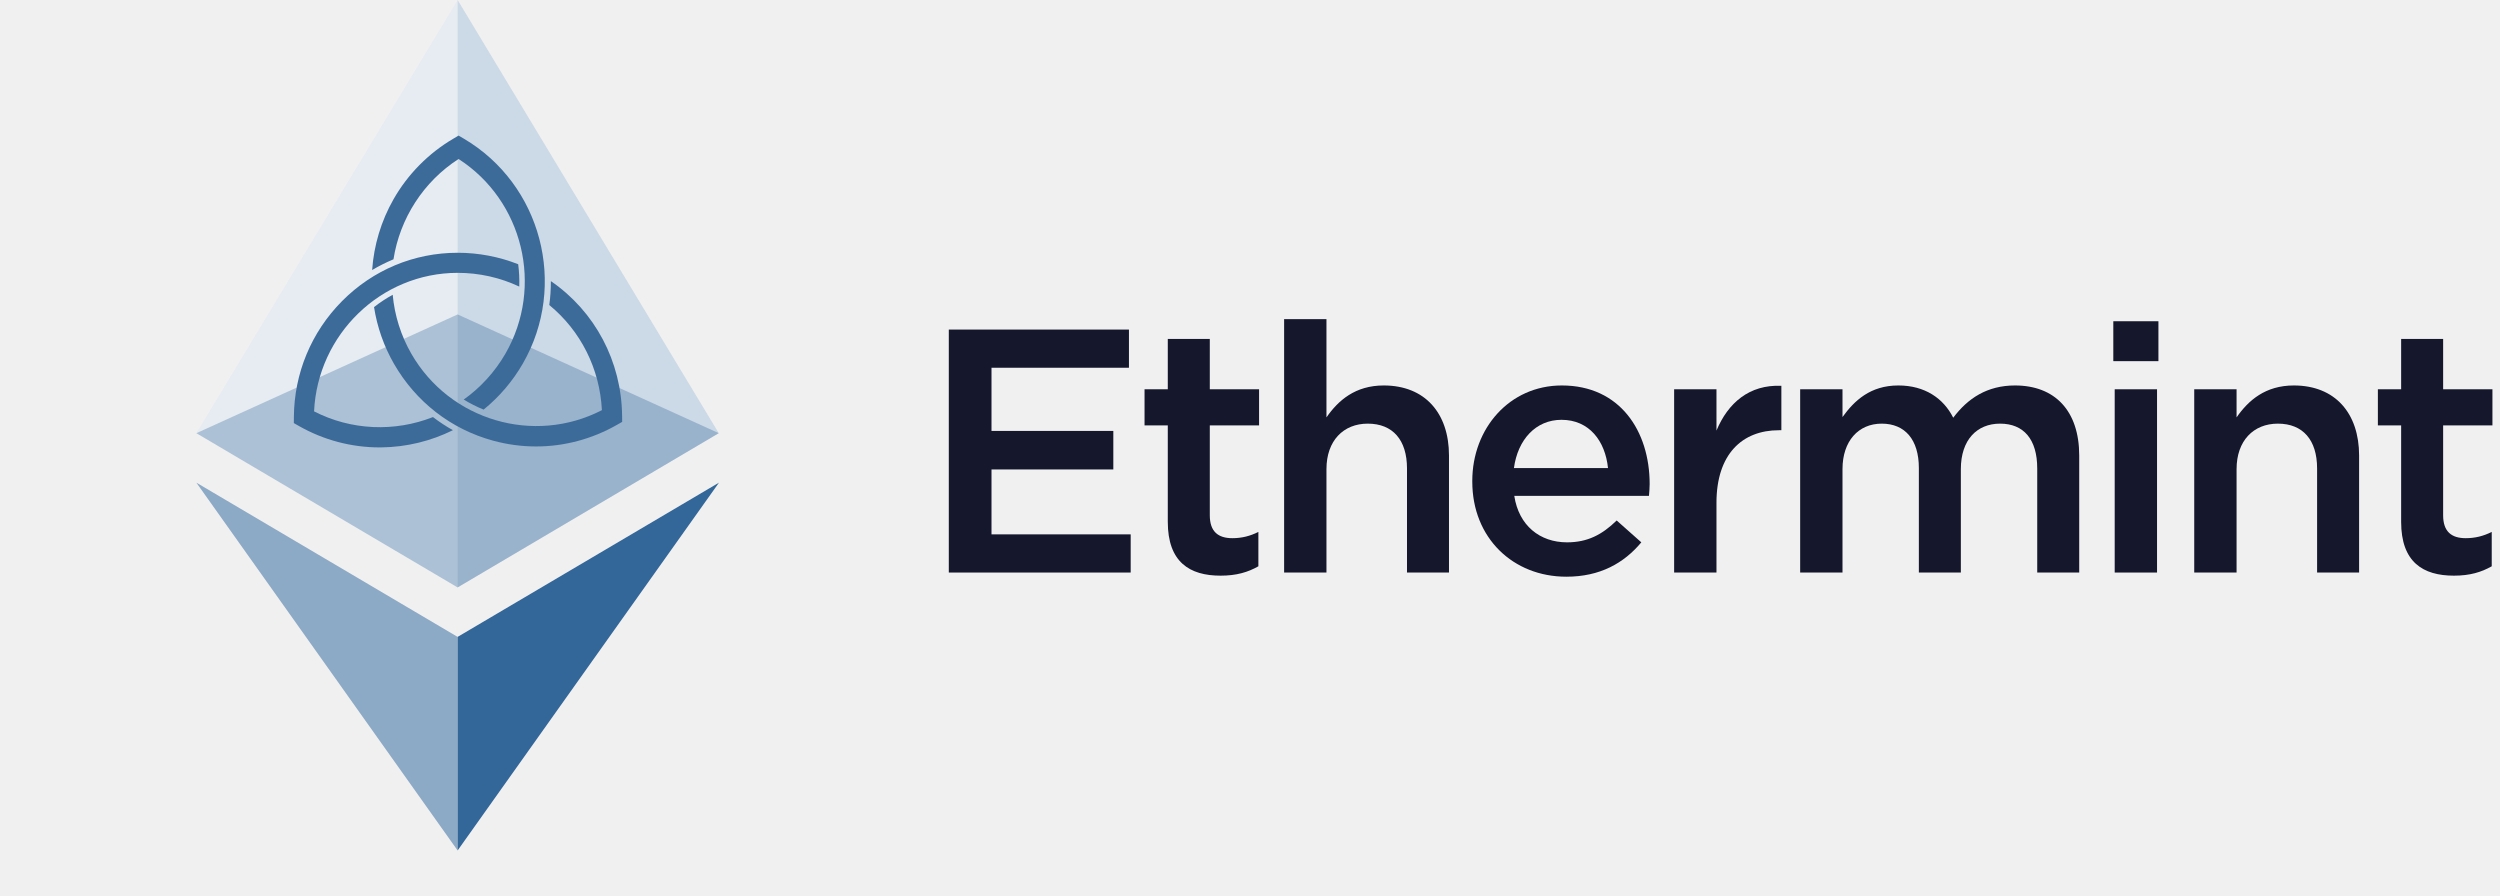
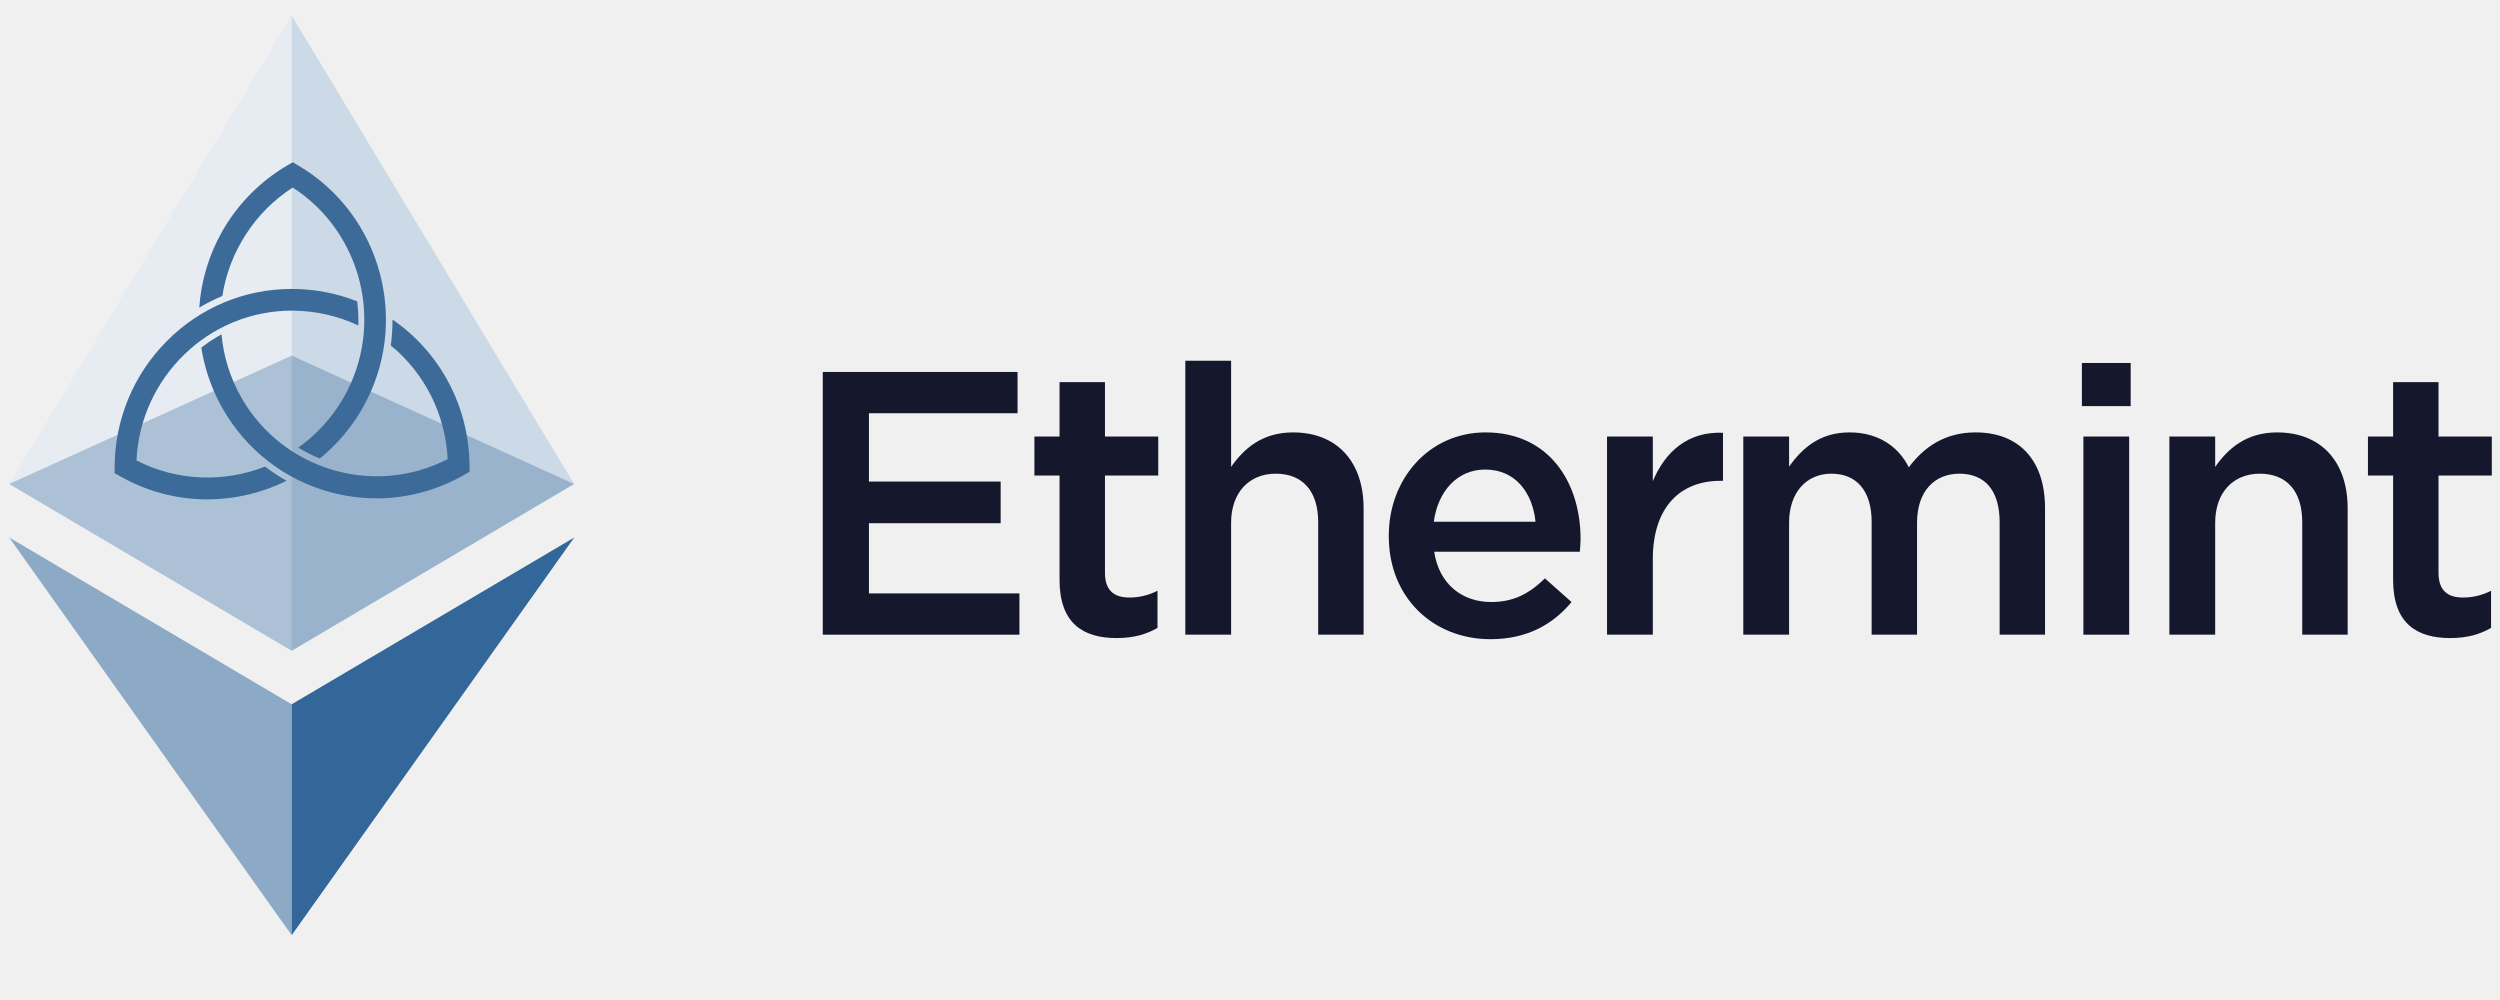
- <svg xmlns="http://www.w3.org/2000/svg" width="173" height="62" viewBox="0 0 173 62" fill="none">
-   <path d="M13.588 29.976L31.666 40.65V0L13.588 29.976Z" fill="#E6ECF2" />
-   <path d="M31.667 0V40.65L49.739 29.976L31.667 0Z" fill="#CCD9E6" />
-   <path d="M13.588 33.399L31.666 58.851V44.073L13.588 33.399Z" fill="#8CA9C6" />
-   <path d="M31.667 44.073V58.851L49.753 33.399L31.667 44.073Z" fill="#336699" />
-   <g opacity="0.25">
-     <path d="M31.666 21.759L13.588 29.976L31.666 40.65L49.738 29.976L31.666 21.759Z" fill="#004080" />
+ <svg xmlns="http://www.w3.org/2000/svg" width="160" height="64" viewBox="0 0 160 64" fill="none">
+   <g clip-path="url(#clip0)">
+     <path d="M0.588 30.976L18.666 41.65V1L0.588 30.976Z" fill="#E6ECF2" />
+     <path d="M18.667 1V41.65L36.739 30.976L18.667 1Z" fill="#CCD9E6" />
+     <path d="M0.588 34.399L18.666 59.851V45.073L0.588 34.399Z" fill="#8CA9C6" />
+     <path d="M18.667 45.073V59.851L36.753 34.399L18.667 45.073Z" fill="#336699" />
+     <g opacity="0.25">
+       <path d="M18.666 22.759L0.588 30.976L18.666 41.65L36.738 30.976L18.666 22.759Z" fill="#004080" />
+     </g>
+     <path fill-rule="evenodd" clip-rule="evenodd" d="M22.859 19.285C21.537 18.764 20.113 18.491 18.675 18.491C15.652 18.491 12.809 19.679 10.669 21.837C8.539 23.985 7.355 26.838 7.336 29.871L7.333 30.278L7.687 30.48C9.39 31.45 11.317 31.961 13.269 31.961C13.322 31.961 13.376 31.96 13.43 31.959C15.132 31.935 16.815 31.525 18.341 30.769C17.86 30.5 17.399 30.196 16.961 29.861C14.3 30.911 11.286 30.781 8.734 29.467C8.982 24.145 13.359 19.881 18.675 19.881C20.153 19.881 21.614 20.209 22.933 20.831C22.95 20.316 22.925 19.799 22.859 19.285" fill="#3D6B99" />
+     <path fill-rule="evenodd" clip-rule="evenodd" d="M30.05 29.783C30.01 26.003 28.177 22.553 25.12 20.453C25.123 21.006 25.086 21.558 25.01 22.108C27.182 23.888 28.506 26.51 28.651 29.382C23.966 31.806 18.125 30.108 15.464 25.477C14.745 24.226 14.304 22.828 14.175 21.398C13.723 21.646 13.291 21.931 12.883 22.25C13.098 23.625 13.565 24.961 14.262 26.174C15.776 28.808 18.209 30.697 21.114 31.492C22.1 31.762 23.102 31.895 24.099 31.895C26.04 31.895 27.961 31.389 29.7 30.396L30.055 30.193L30.05 29.783Z" fill="#3D6B99" />
+     <path fill-rule="evenodd" clip-rule="evenodd" d="M19.084 10.588L18.735 10.383L18.384 10.588C16.655 11.602 15.219 13.056 14.23 14.792C13.376 16.291 12.871 17.971 12.752 19.686C13.226 19.404 13.719 19.156 14.229 18.944C14.668 16.118 16.308 13.563 18.734 12.002C23.188 14.872 24.653 20.822 21.978 25.469C21.253 26.727 20.262 27.815 19.088 28.65C19.527 28.918 19.987 29.151 20.466 29.345C21.551 28.464 22.474 27.384 23.177 26.163C26.301 20.738 24.465 13.751 19.084 10.588" fill="#3D6B99" />
+     <path d="M52.657 40.62H65.243V37.978H55.612V33.486H64.042V30.82H55.612V26.448H65.123V23.806H52.657V40.62Z" fill="#15182D" />
+     <path d="M71.462 40.836C72.567 40.836 73.36 40.596 74.08 40.187V37.809C73.504 38.098 72.927 38.242 72.279 38.242C71.294 38.242 70.718 37.785 70.718 36.657V30.436H74.128V27.938H70.718V24.455H67.811V27.938H66.202V30.436H67.811V37.113C67.811 39.899 69.325 40.836 71.462 40.836Z" fill="#15182D" />
+     <path d="M75.861 40.62H78.791V33.462C78.791 31.492 79.968 30.316 81.65 30.316C83.379 30.316 84.364 31.444 84.364 33.414V40.62H87.27V32.525C87.27 29.595 85.613 27.674 82.754 27.674C80.785 27.674 79.608 28.706 78.791 29.883V23.086H75.861V40.62Z" fill="#15182D" />
+     <path d="M95.391 40.908C97.721 40.908 99.378 39.971 100.579 38.53L98.874 37.017C97.865 38.002 96.856 38.53 95.439 38.53C93.566 38.53 92.101 37.377 91.788 35.312H101.108C101.132 35.023 101.156 34.759 101.156 34.495C101.156 30.844 99.114 27.674 95.079 27.674C91.452 27.674 88.882 30.652 88.882 34.279V34.327C88.882 38.242 91.716 40.908 95.391 40.908ZM91.764 33.39C92.029 31.42 93.278 30.051 95.055 30.051C96.977 30.051 98.081 31.517 98.273 33.39H91.764Z" fill="#15182D" />
+     <path d="M102.85 40.62H105.78V35.792C105.78 32.429 107.557 30.772 110.103 30.772H110.271V27.698C108.038 27.601 106.572 28.898 105.78 30.796V27.938H102.85V40.62Z" fill="#15182D" />
+     <path d="M111.571 40.62H114.501V33.462C114.501 31.517 115.606 30.316 117.215 30.316C118.824 30.316 119.785 31.42 119.785 33.39V40.62H122.691V33.462C122.691 31.42 123.82 30.316 125.405 30.316C127.039 30.316 127.976 31.396 127.976 33.414V40.62H130.882V32.525C130.882 29.427 129.2 27.674 126.438 27.674C124.517 27.674 123.172 28.562 122.163 29.907C121.49 28.562 120.193 27.674 118.368 27.674C116.422 27.674 115.317 28.73 114.501 29.859V27.938H111.571V40.62Z" fill="#15182D" />
+     <path d="M133.241 25.992H136.363V23.23H133.241V25.992ZM133.337 40.62H136.267V27.938H133.337V40.62Z" fill="#15182D" />
+     <path d="M138.841 40.62H141.771V33.462C141.771 31.492 142.948 30.316 144.629 30.316C146.359 30.316 147.343 31.444 147.343 33.414V40.62H150.25V32.525C150.25 29.595 148.592 27.674 145.734 27.674C143.764 27.674 142.588 28.706 141.771 29.883V27.938H138.841V40.62Z" fill="#15182D" />
+     <path d="M156.81 40.836C157.915 40.836 158.707 40.596 159.428 40.187V37.809C158.851 38.098 158.275 38.242 157.626 38.242C156.641 38.242 156.065 37.785 156.065 36.657V30.436H159.476V27.938H156.065V24.455H153.159V27.938H151.549V30.436H153.159V37.113C153.159 39.899 154.672 40.836 156.81 40.836Z" fill="#15182D" />
  </g>
-   <path fill-rule="evenodd" clip-rule="evenodd" d="M35.859 18.285C34.537 17.764 33.113 17.491 31.675 17.491C28.652 17.491 25.809 18.679 23.669 20.837C21.539 22.985 20.355 25.838 20.336 28.871L20.333 29.278L20.687 29.48C22.39 30.45 24.317 30.961 26.269 30.961C26.322 30.961 26.376 30.96 26.43 30.959C28.132 30.935 29.815 30.525 31.341 29.769C30.86 29.5 30.399 29.196 29.961 28.861C27.3 29.911 24.286 29.781 21.734 28.467C21.983 23.145 26.359 18.881 31.675 18.881C33.153 18.881 34.614 19.209 35.933 19.831C35.95 19.316 35.925 18.799 35.859 18.285" fill="#3D6B99" />
-   <path fill-rule="evenodd" clip-rule="evenodd" d="M43.05 28.783C43.01 25.003 41.176 21.553 38.12 19.453C38.123 20.006 38.086 20.558 38.01 21.108C40.182 22.888 41.506 25.51 41.651 28.382C36.966 30.806 31.125 29.108 28.464 24.477C27.745 23.226 27.304 21.828 27.175 20.398C26.723 20.646 26.291 20.931 25.883 21.25C26.098 22.625 26.565 23.961 27.262 25.174C28.776 27.808 31.209 29.697 34.114 30.492C35.1 30.762 36.102 30.895 37.099 30.895C39.04 30.895 40.961 30.389 42.7 29.396L43.055 29.193L43.05 28.783Z" fill="#3D6B99" />
-   <path fill-rule="evenodd" clip-rule="evenodd" d="M32.084 9.588L31.735 9.383L31.384 9.588C29.655 10.602 28.219 12.056 27.23 13.792C26.376 15.291 25.871 16.971 25.752 18.686C26.226 18.404 26.719 18.156 27.229 17.944C27.668 15.118 29.308 12.563 31.734 11.002C36.188 13.872 37.653 19.822 34.978 24.469C34.253 25.727 33.262 26.815 32.089 27.65C32.527 27.918 32.987 28.151 33.466 28.345C34.551 27.464 35.474 26.384 36.178 25.163C39.301 19.738 37.465 12.751 32.084 9.588" fill="#3D6B99" />
-   <path d="M65.657 39.62H78.243V36.978H68.612V32.486H77.042V29.82H68.612V25.448H78.123V22.806H65.657V39.62Z" fill="#15182D" />
-   <path d="M84.462 39.836C85.567 39.836 86.36 39.596 87.08 39.187V36.809C86.504 37.098 85.927 37.242 85.279 37.242C84.294 37.242 83.718 36.785 83.718 35.657V29.436H87.128V26.938H83.718V23.455H80.811V26.938H79.202V29.436H80.811V36.113C80.811 38.899 82.325 39.836 84.462 39.836Z" fill="#15182D" />
-   <path d="M88.861 39.62H91.791V32.462C91.791 30.492 92.968 29.316 94.65 29.316C96.379 29.316 97.364 30.444 97.364 32.414V39.62H100.27V31.525C100.27 28.595 98.613 26.674 95.754 26.674C93.785 26.674 92.608 27.706 91.791 28.883V22.086H88.861V39.62Z" fill="#15182D" />
-   <path d="M108.391 39.908C110.721 39.908 112.378 38.971 113.579 37.53L111.874 36.017C110.865 37.002 109.856 37.53 108.439 37.53C106.566 37.53 105.101 36.377 104.788 34.312H114.108C114.132 34.023 114.156 33.759 114.156 33.495C114.156 29.844 112.114 26.674 108.079 26.674C104.452 26.674 101.882 29.652 101.882 33.279V33.327C101.882 37.242 104.716 39.908 108.391 39.908ZM104.764 32.39C105.029 30.42 106.278 29.051 108.055 29.051C109.976 29.051 111.081 30.517 111.274 32.39H104.764Z" fill="#15182D" />
-   <path d="M115.85 39.62H118.78V34.792C118.78 31.429 120.557 29.772 123.103 29.772H123.271V26.698C121.038 26.601 119.572 27.898 118.78 29.796V26.938H115.85V39.62Z" fill="#15182D" />
-   <path d="M124.571 39.62H127.501V32.462C127.501 30.517 128.606 29.316 130.215 29.316C131.824 29.316 132.785 30.42 132.785 32.39V39.62H135.691V32.462C135.691 30.42 136.82 29.316 138.405 29.316C140.039 29.316 140.976 30.396 140.976 32.414V39.62H143.882V31.525C143.882 28.427 142.2 26.674 139.438 26.674C137.517 26.674 136.172 27.562 135.163 28.907C134.49 27.562 133.193 26.674 131.368 26.674C129.422 26.674 128.317 27.73 127.501 28.859V26.938H124.571V39.62Z" fill="#15182D" />
-   <path d="M146.241 24.992H149.363V22.23H146.241V24.992ZM146.337 39.62H149.267V26.938H146.337V39.62Z" fill="#15182D" />
-   <path d="M151.841 39.62H154.771V32.462C154.771 30.492 155.948 29.316 157.629 29.316C159.359 29.316 160.343 30.444 160.343 32.414V39.62H163.25V31.525C163.25 28.595 161.592 26.674 158.734 26.674C156.764 26.674 155.588 27.706 154.771 28.883V26.938H151.841V39.62Z" fill="#15182D" />
-   <path d="M169.81 39.836C170.915 39.836 171.707 39.596 172.428 39.187V36.809C171.851 37.098 171.275 37.242 170.626 37.242C169.641 37.242 169.065 36.785 169.065 35.657V29.436H172.476V26.938H169.065V23.455H166.159V26.938H164.549V29.436H166.159V36.113C166.159 38.899 167.672 39.836 169.81 39.836Z" fill="#15182D" />
+   <defs>
+     <clipPath id="clip0">
+       <rect width="160" height="64" fill="white" />
+     </clipPath>
+   </defs>
</svg>
